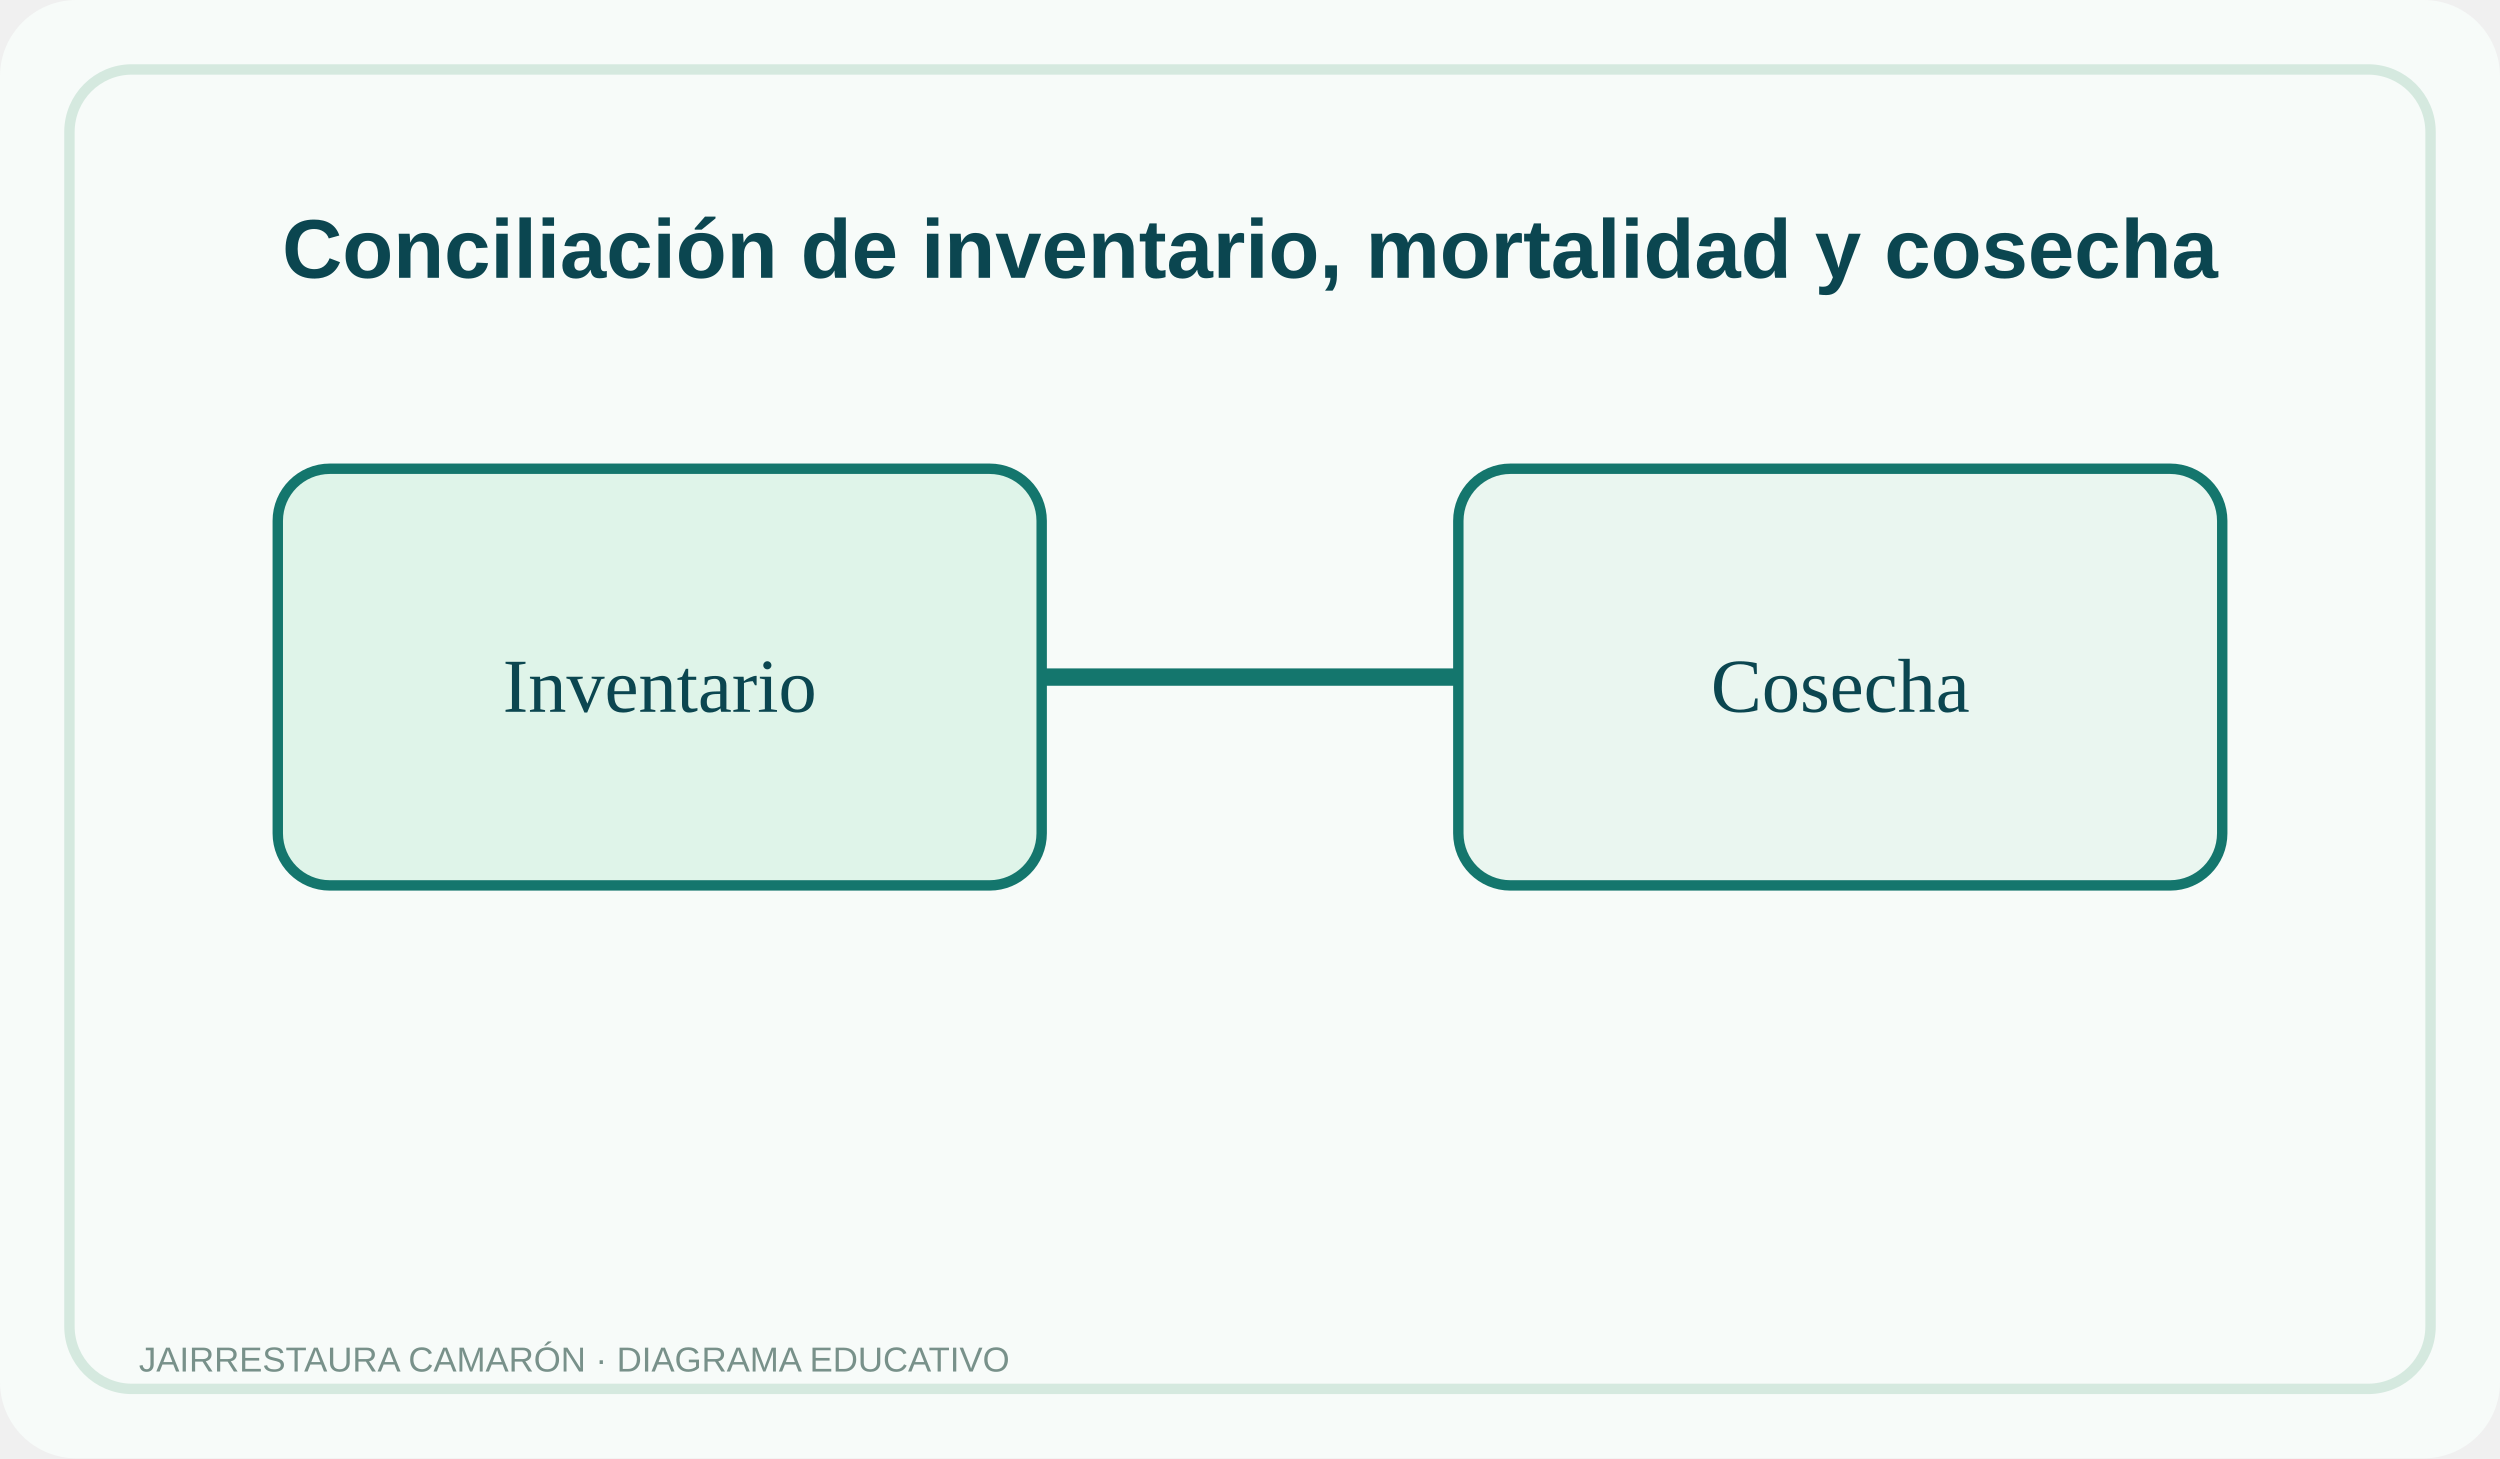
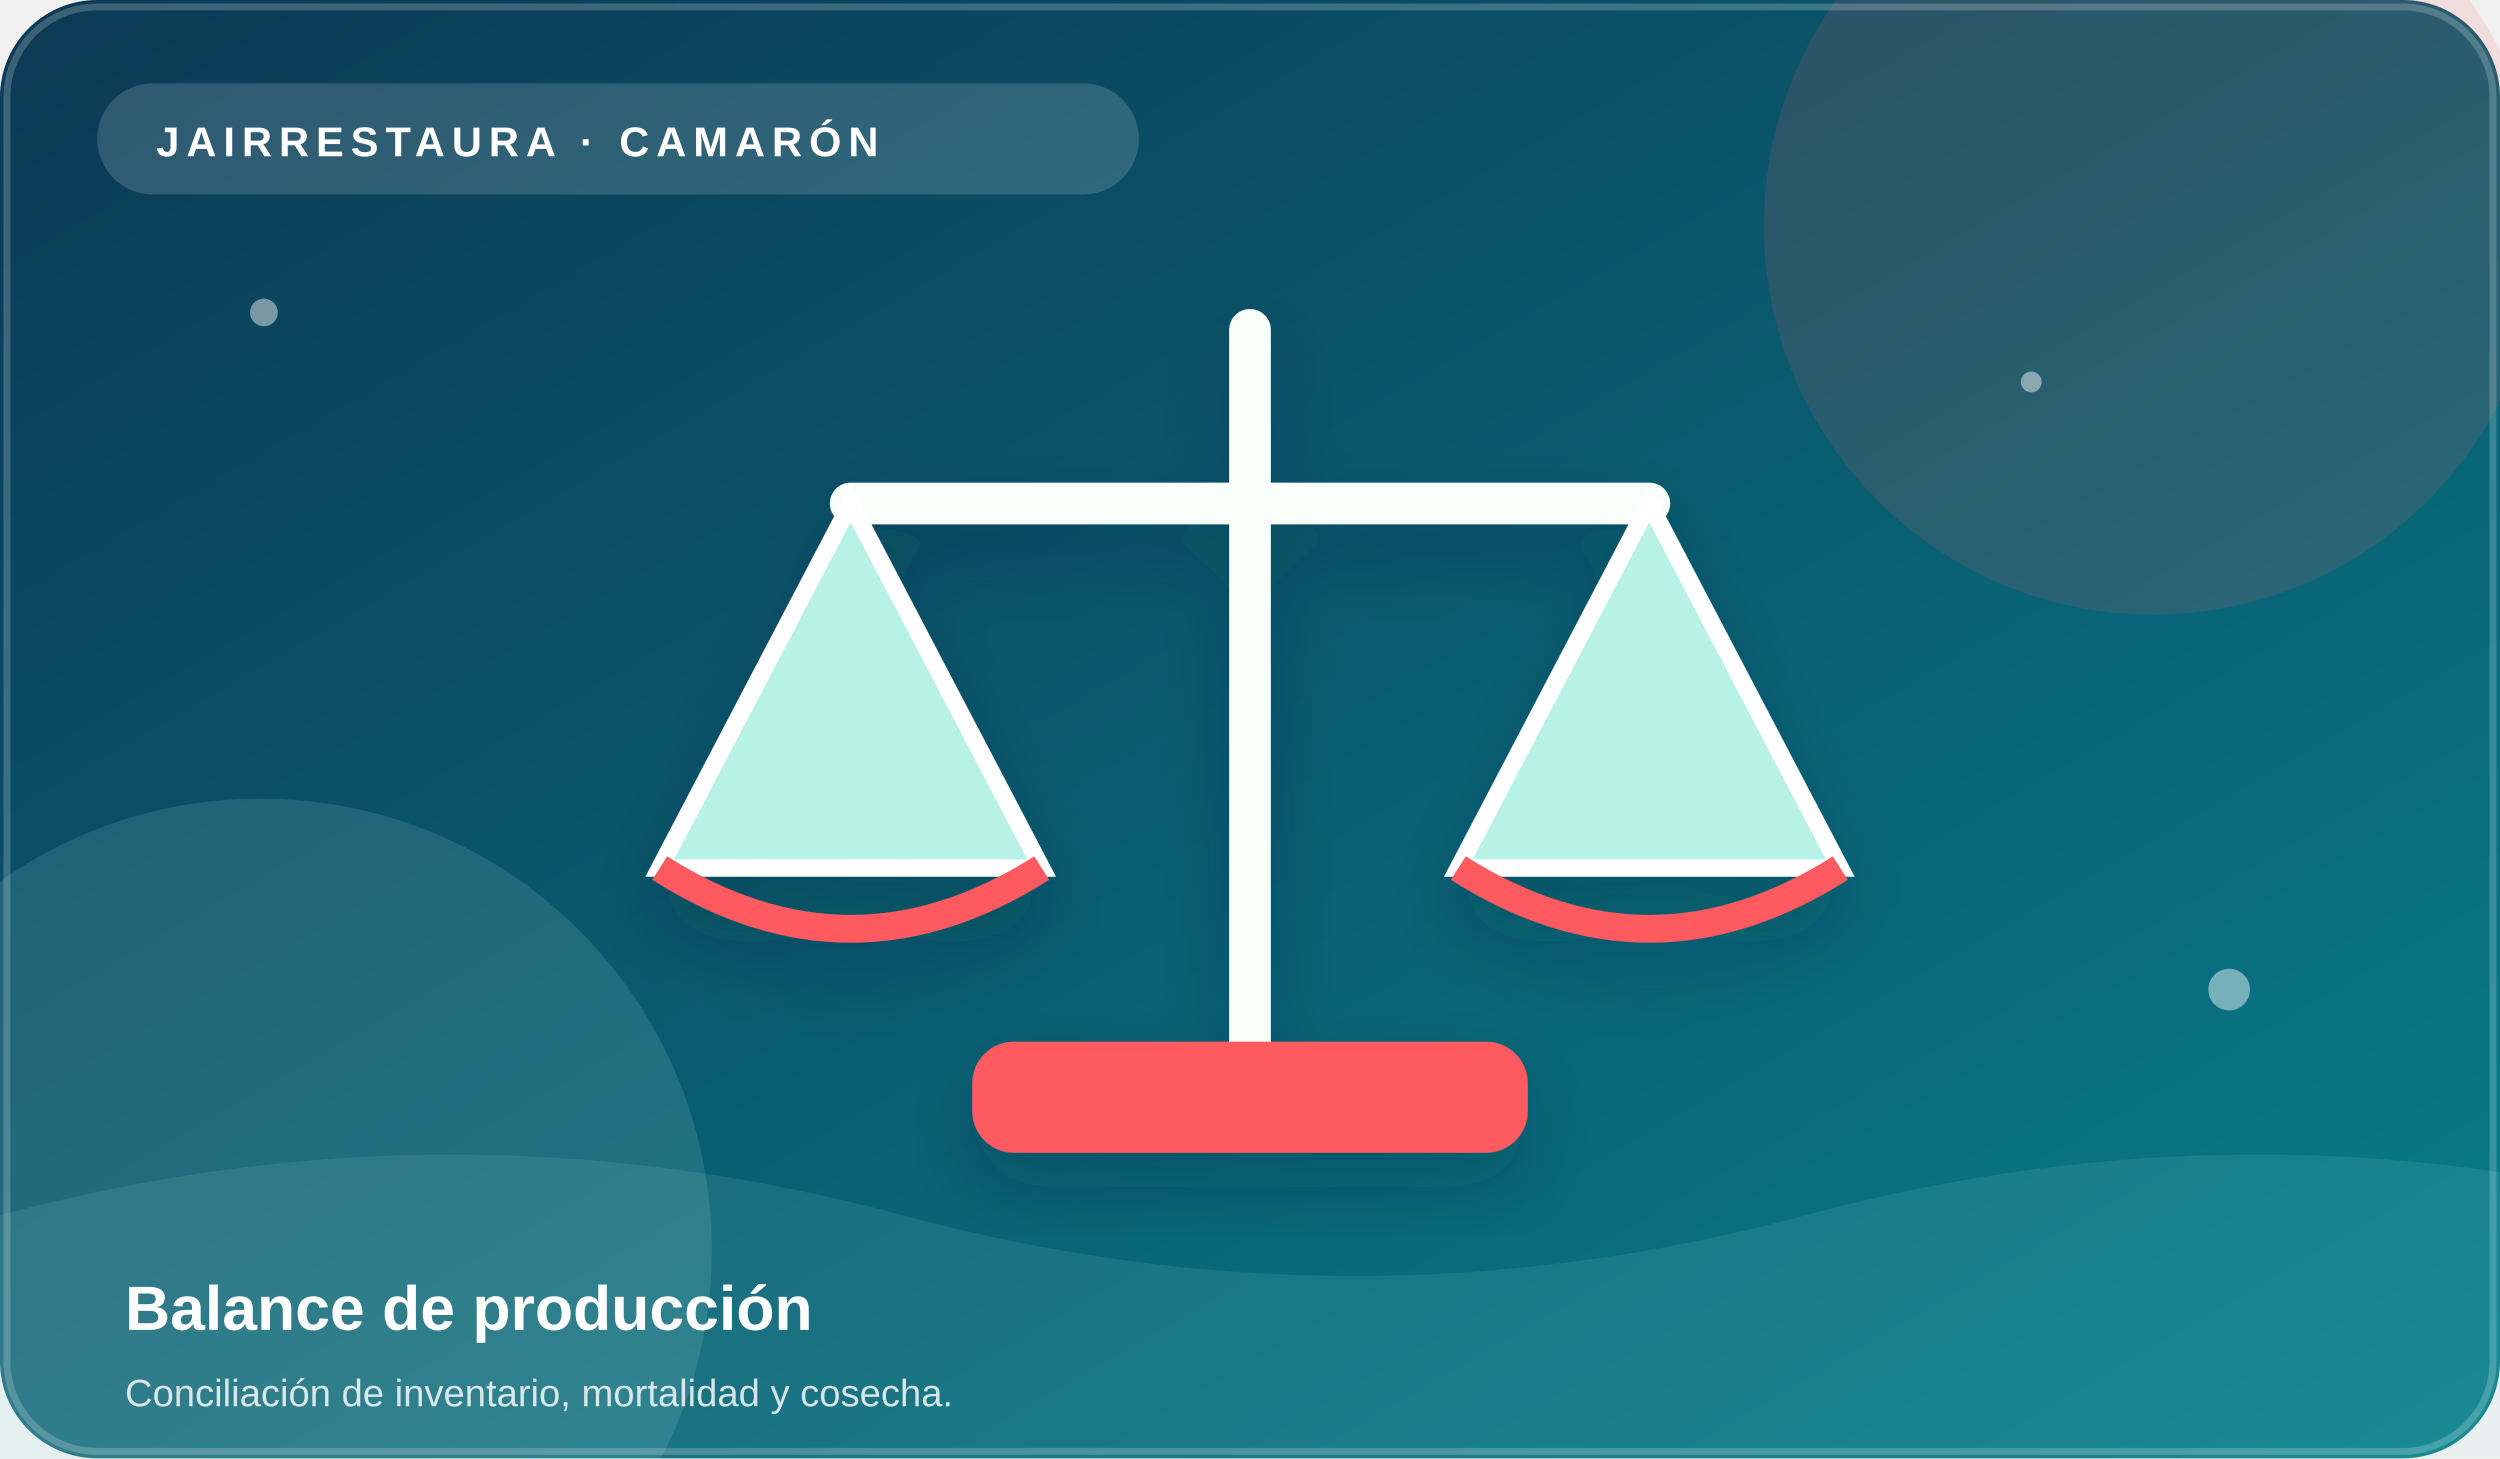
- <svg xmlns="http://www.w3.org/2000/svg" viewBox="0 0 720 420">
-   <rect width="720" height="420" rx="22" fill="#f7fbf9" />
-   <rect x="20" y="20" width="680" height="380" rx="18" fill="none" stroke="#d5e9df" stroke-width="3" />
-   <text x="360" y="80" text-anchor="middle" font-family="Arial" font-size="24" font-weight="700" fill="#0b4650">Conciliación de inventario, mortalidad y cosecha</text>
-   <rect x="80" y="135" width="220" height="120" rx="15" fill="#dff4e9" stroke="#14766d" stroke-width="3" />
-   <text x="190" y="205" text-anchor="middle" font-size="22" fill="#0b4650">Inventario</text>
-   <path d="M300 195h120" stroke="#14766d" stroke-width="5" />
-   <rect x="420" y="135" width="220" height="120" rx="15" fill="#eaf6f0" stroke="#14766d" stroke-width="3" />
-   <text x="530" y="205" text-anchor="middle" font-size="22" fill="#0b4650">Cosecha</text>
-   <text x="40" y="395" font-family="Arial" font-size="10" fill="#78918a">JAIRRESTAURA CAMARÓN · DIAGRAMA EDUCATIVO</text>
+ <svg xmlns="http://www.w3.org/2000/svg" viewBox="0 0 720 420" role="img" aria-labelledby="t d">
+   <defs>
+     <linearGradient id="bg" x2="1" y2="1">
+       <stop stop-color="#0b3954" />
+       <stop offset="1" stop-color="#087e8b" />
+     </linearGradient>
+     <linearGradient id="water" x2="0" y2="1">
+       <stop stop-color="#b8f2e6" />
+       <stop offset="1" stop-color="#087e8b" />
+     </linearGradient>
+     <linearGradient id="gold" x2="1" y2="1">
+       <stop stop-color="#ff5a5f" />
+       <stop offset="1" stop-color="#e76f51" />
+     </linearGradient>
+     <filter id="shadow">
+       <feDropShadow dx="0" dy="10" stdDeviation="10" flood-color="#032b36" flood-opacity=".24" />
+     </filter>
+   </defs>
+   <rect width="720" height="420" rx="28" fill="url(#bg)" />
+   <circle cx="620" cy="65" r="112" fill="#ff5a5f" opacity=".13" />
+   <circle cx="75" cy="360" r="130" fill="#b8f2e6" opacity=".13" />
+   <g fill="#fff" opacity=".45">
+     <circle cx="76" cy="90" r="4">
+       <animate attributeName="cy" values="90;70;90" dur="4s" repeatCount="indefinite" />
+     </circle>
+     <circle cx="642" cy="285" r="6">
+       <animate attributeName="cy" values="285;260;285" dur="5s" repeatCount="indefinite" />
+     </circle>
+     <circle cx="585" cy="110" r="3" />
+   </g>
+   <g filter="url(#shadow)">
+     <path d="M360 95 V300 M245 145 H475" stroke="#f8fffb" stroke-width="12" stroke-linecap="round" />
+     <path d="M245 145 L190 250 H300Z M475 145 L420 250 H530Z" fill="#b8f2e6" stroke="#fff" stroke-width="5" />
+     <path d="M190 250 Q245 285 300 250 M420 250 Q475 285 530 250" fill="none" stroke="#ff5a5f" stroke-width="8" />
+     <rect x="280" y="300" width="160" height="32" rx="12" fill="#ff5a5f" />
+   </g>
+   <path d="M0 350 Q130 315 260 350 T520 350 T780 350 V420 H0Z" fill="#b8f2e6" opacity=".10" />
+   <rect x="28" y="24" width="300" height="32" rx="16" fill="#fff" fill-opacity=".15" />
+   <text x="45" y="45" fill="#fff" font-family="Arial,sans-serif" font-size="12" font-weight="700" letter-spacing="2">JAIRRESTAURA · CAMARÓN</text>
+   <text x="36" y="383" fill="#fff" font-family="Arial,sans-serif" font-size="18" font-weight="800">Balance de producción</text>
+   <text x="36" y="405" fill="#fff" fill-opacity=".82" font-family="Arial,sans-serif" font-size="11">Conciliación de inventario, mortalidad y cosecha.</text>
+   <rect x="2" y="2" width="716" height="416" rx="26" fill="none" stroke="#fff" stroke-opacity=".2" stroke-width="2" />
</svg>
